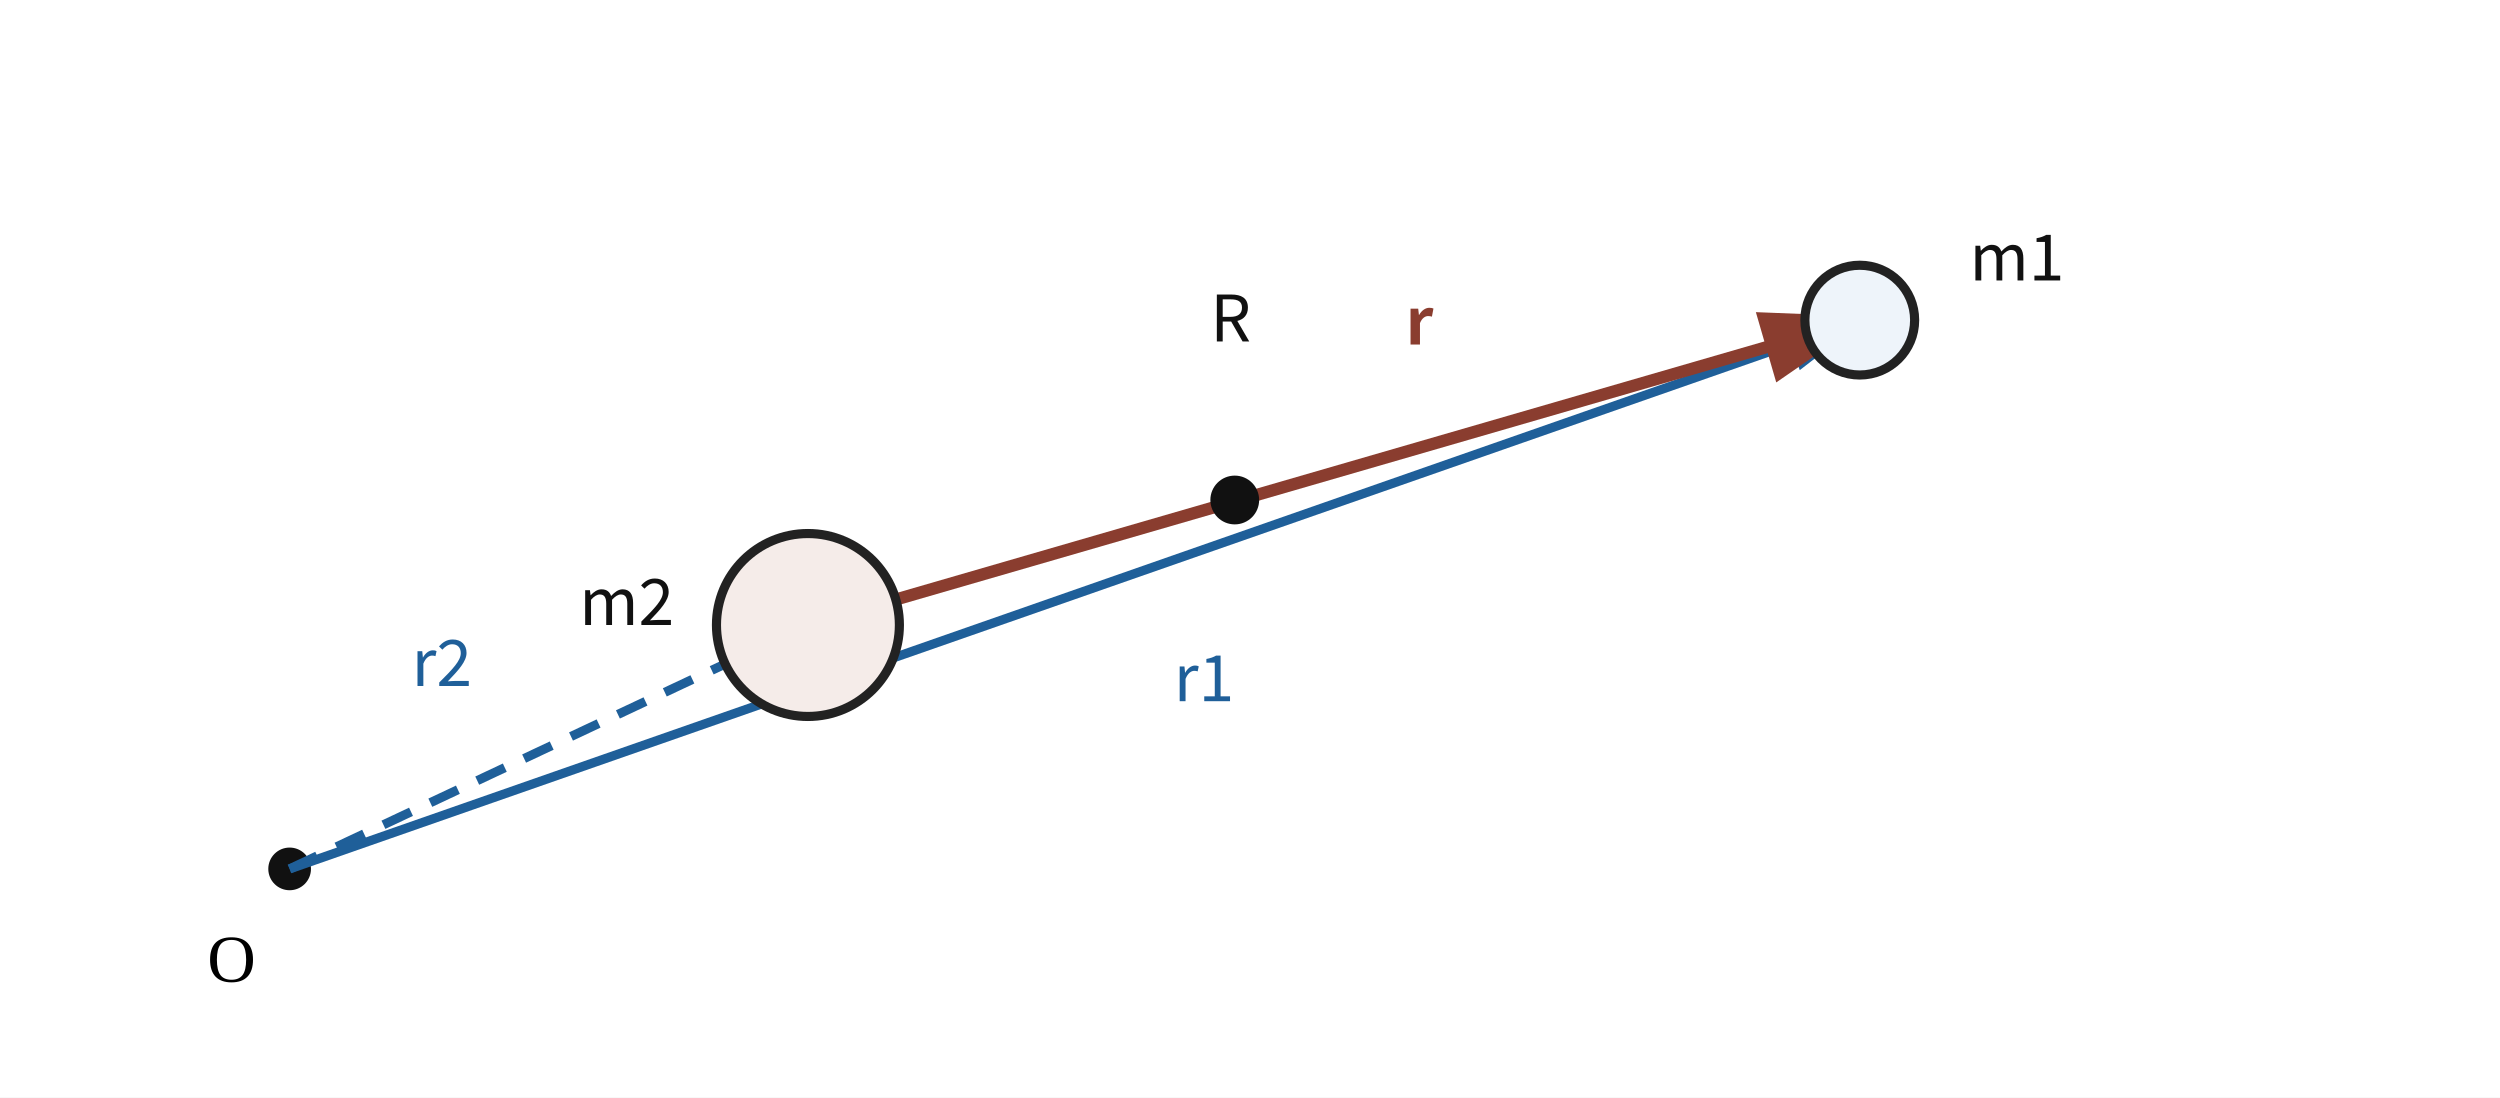
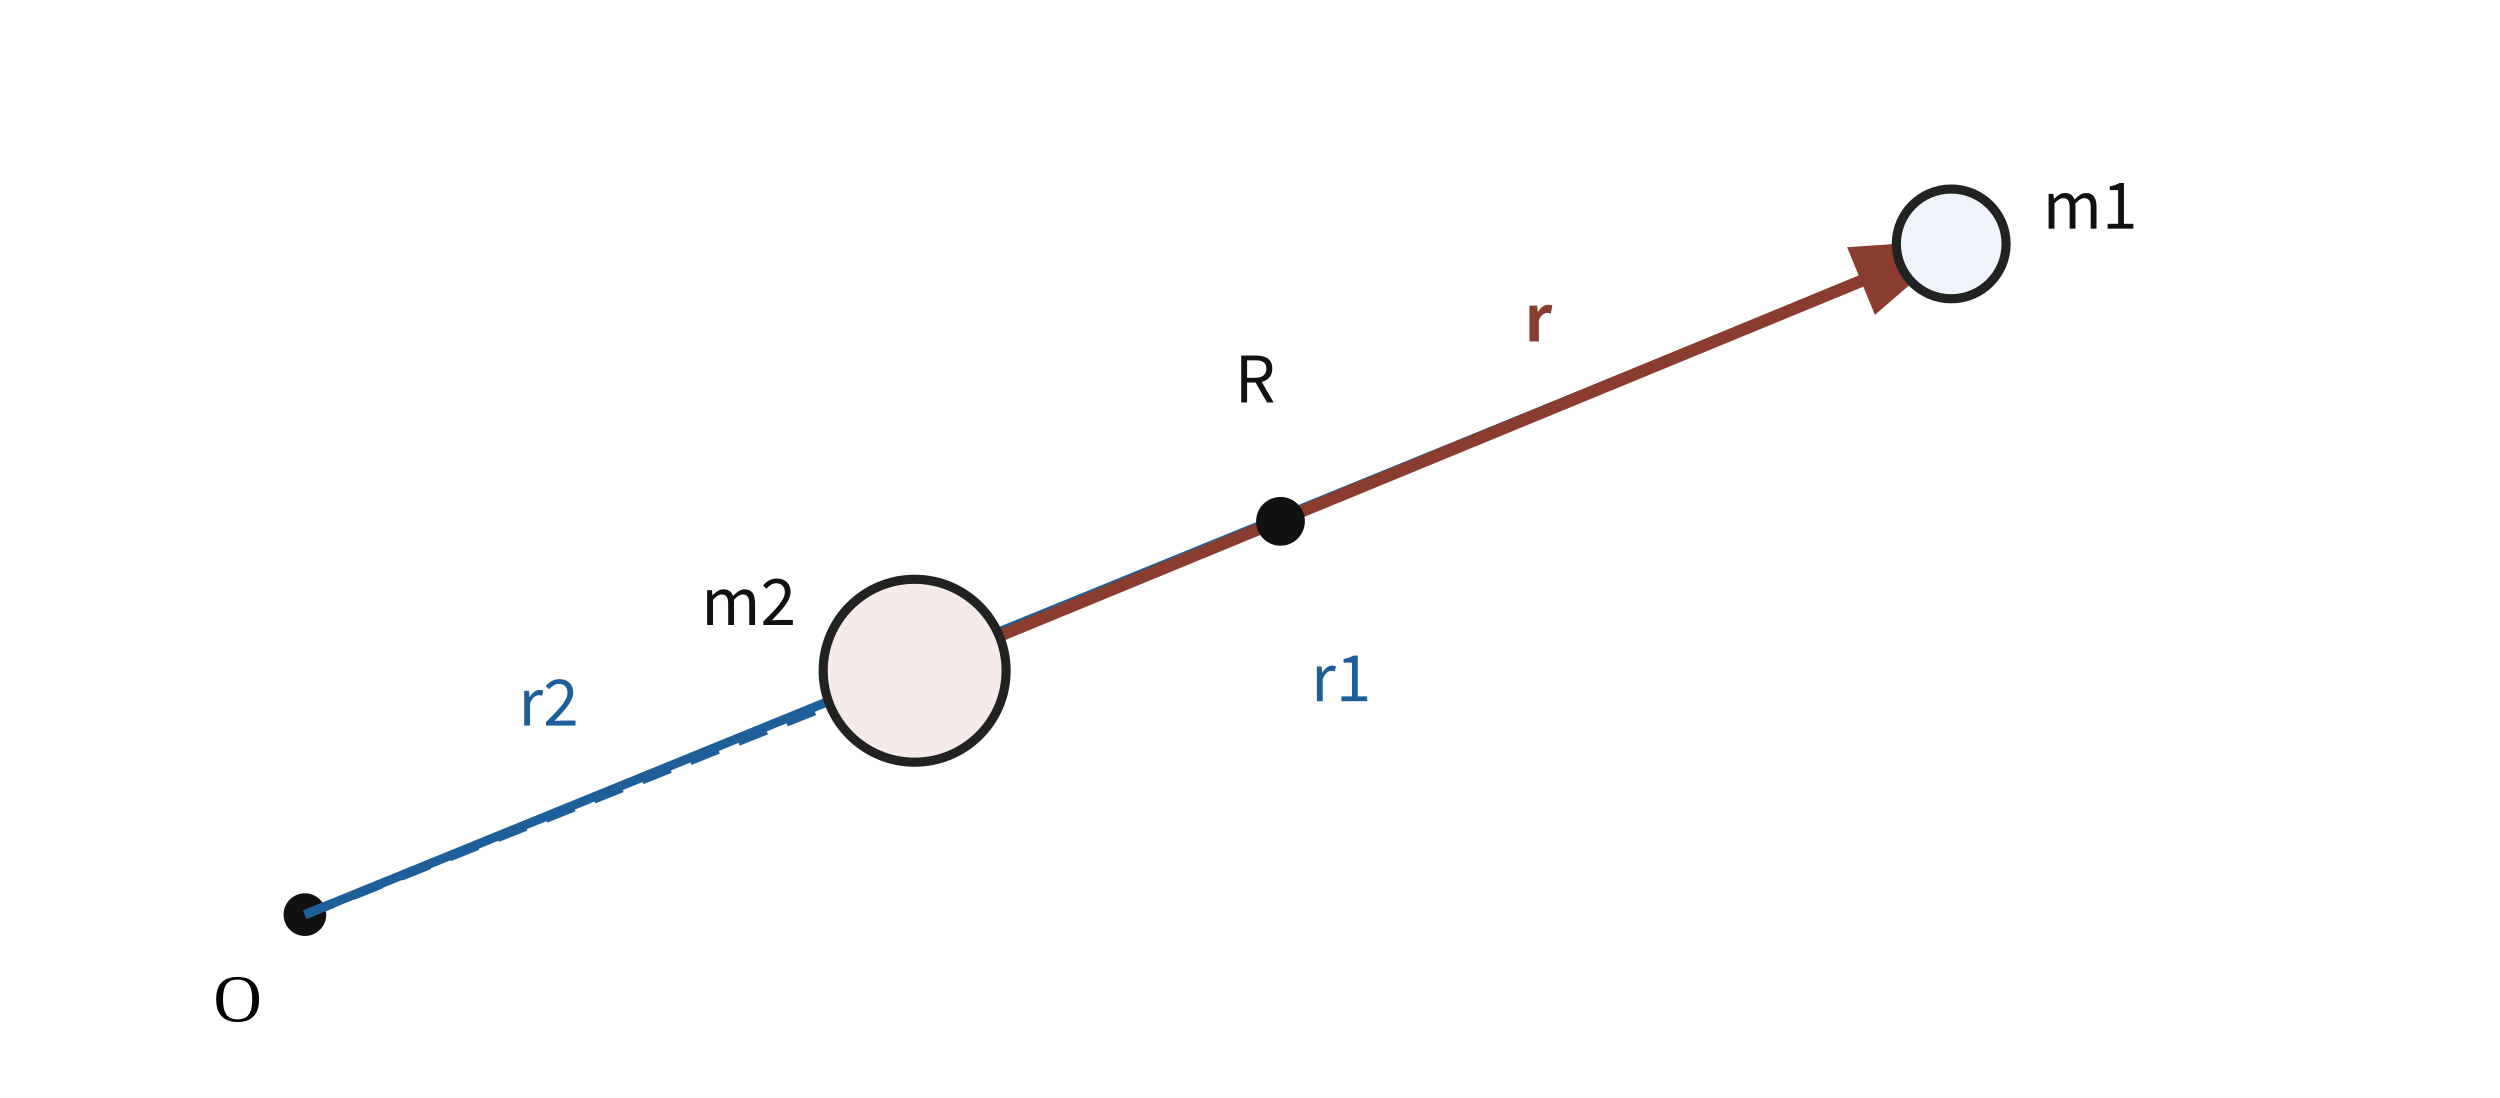
<svg xmlns="http://www.w3.org/2000/svg" viewBox="0 0 820 360" role="img" aria-labelledby="title desc" data-layout-lint="strict">
  <rect width="820" height="360" fill="white" />
  <defs>
    <marker id="arrow-blue" markerWidth="10" markerHeight="10" refX="8" refY="3" orient="auto">
      <path d="M0,0 L0,6 L9,3 z" fill="#1f5f99" />
    </marker>
    <marker id="arrow-red" markerWidth="10" markerHeight="10" refX="8" refY="3" orient="auto">
      <path d="M0,0 L0,6 L9,3 z" fill="#8a3d2f" />
    </marker>
  </defs>
-   <circle cx="95" cy="285" r="7" fill="#111" />
-   <text x="68" y="322" font-size="22">O</text>
-   <line x1="95" y1="285" x2="610" y2="105" stroke="#1f5f99" stroke-width="3" marker-end="url(#arrow-blue)" />
-   <line x1="95" y1="285" x2="265" y2="205" stroke="#1f5f99" stroke-width="3" stroke-dasharray="10 7" marker-end="url(#arrow-blue)" />
-   <line x1="265" y1="205" x2="610" y2="105" stroke="#8a3d2f" stroke-width="4" marker-end="url(#arrow-red)" />
-   <circle cx="610" cy="105" r="18" fill="#eef4fa" stroke="#222" stroke-width="3" />
-   <circle cx="265" cy="205" r="30" fill="#f5ece9" stroke="#222" stroke-width="3" />
-   <circle cx="405" cy="164" r="8" fill="#111" />
+   <circle cx="100" cy="300" r="7" fill="#111" />
+   <text x="70" y="335" font-size="22">O</text>
+   <line x1="100" y1="300" x2="640" y2="80" stroke="#1f5f99" stroke-width="3" marker-end="url(#arrow-blue)" />
+   <line x1="100" y1="300" x2="300" y2="220" stroke="#1f5f99" stroke-width="3" stroke-dasharray="10 7" marker-end="url(#arrow-blue)" />
+   <line x1="300" y1="220" x2="640" y2="80" stroke="#8a3d2f" stroke-width="4" marker-end="url(#arrow-red)" />
+   <circle cx="640" cy="80" r="18" fill="#eef4fa" stroke="#222" stroke-width="3" />
+   <circle cx="300" cy="220" r="30" fill="#f5ece9" stroke="#222" stroke-width="3" />
+   <circle cx="420" cy="171" r="8" fill="#111" />
  <g font-family="Noto Sans CJK JP, sans-serif" font-size="21" fill="#111">
-     <text x="646" y="92">m1</text>
-     <text x="190" y="205">m2</text>
-     <text x="397" y="112">R</text>
-     <text x="461" y="113" fill="#8a3d2f" font-weight="700">r</text>
-     <text x="385" y="230" fill="#1f5f99">r1</text>
-     <text x="135" y="225" fill="#1f5f99">r2</text>
+     <text x="670" y="75">m1</text>
+     <text x="230" y="205">m2</text>
+     <text x="405" y="132">R</text>
+     <text x="500" y="112" fill="#8a3d2f" font-weight="700">r</text>
+     <text x="430" y="230" fill="#1f5f99">r1</text>
+     <text x="170" y="238" fill="#1f5f99">r2</text>
  </g>
</svg>
